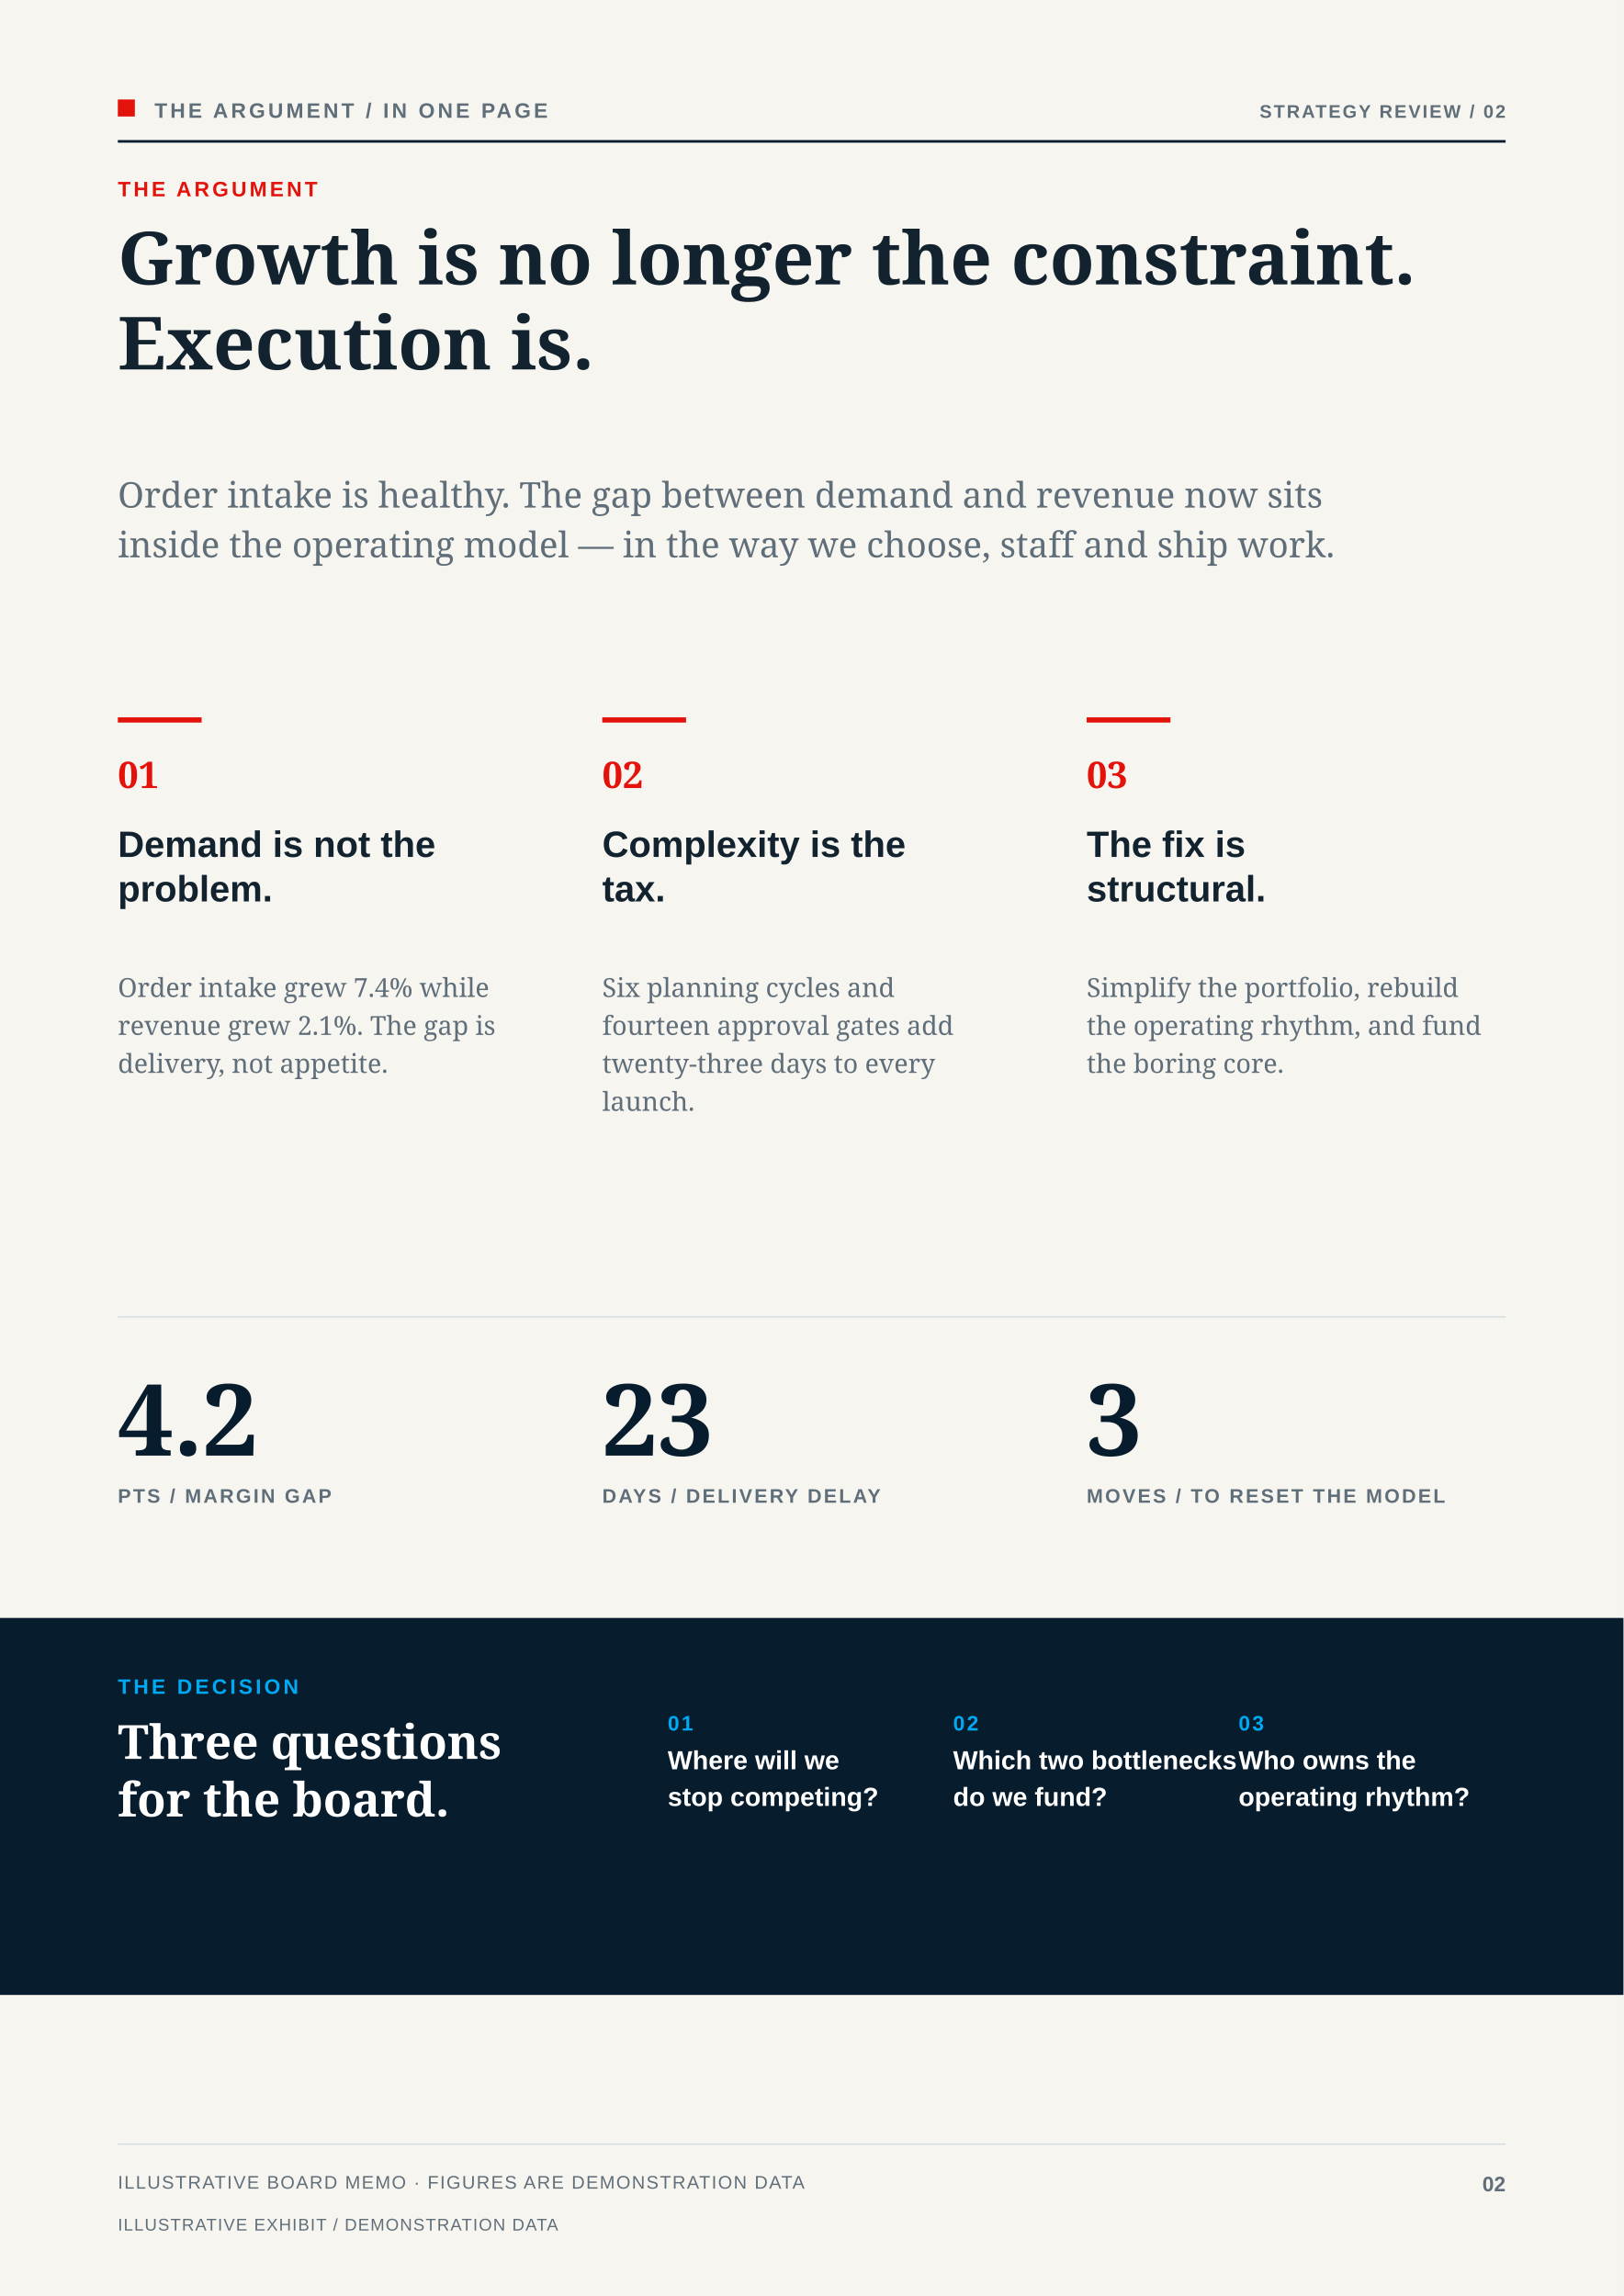
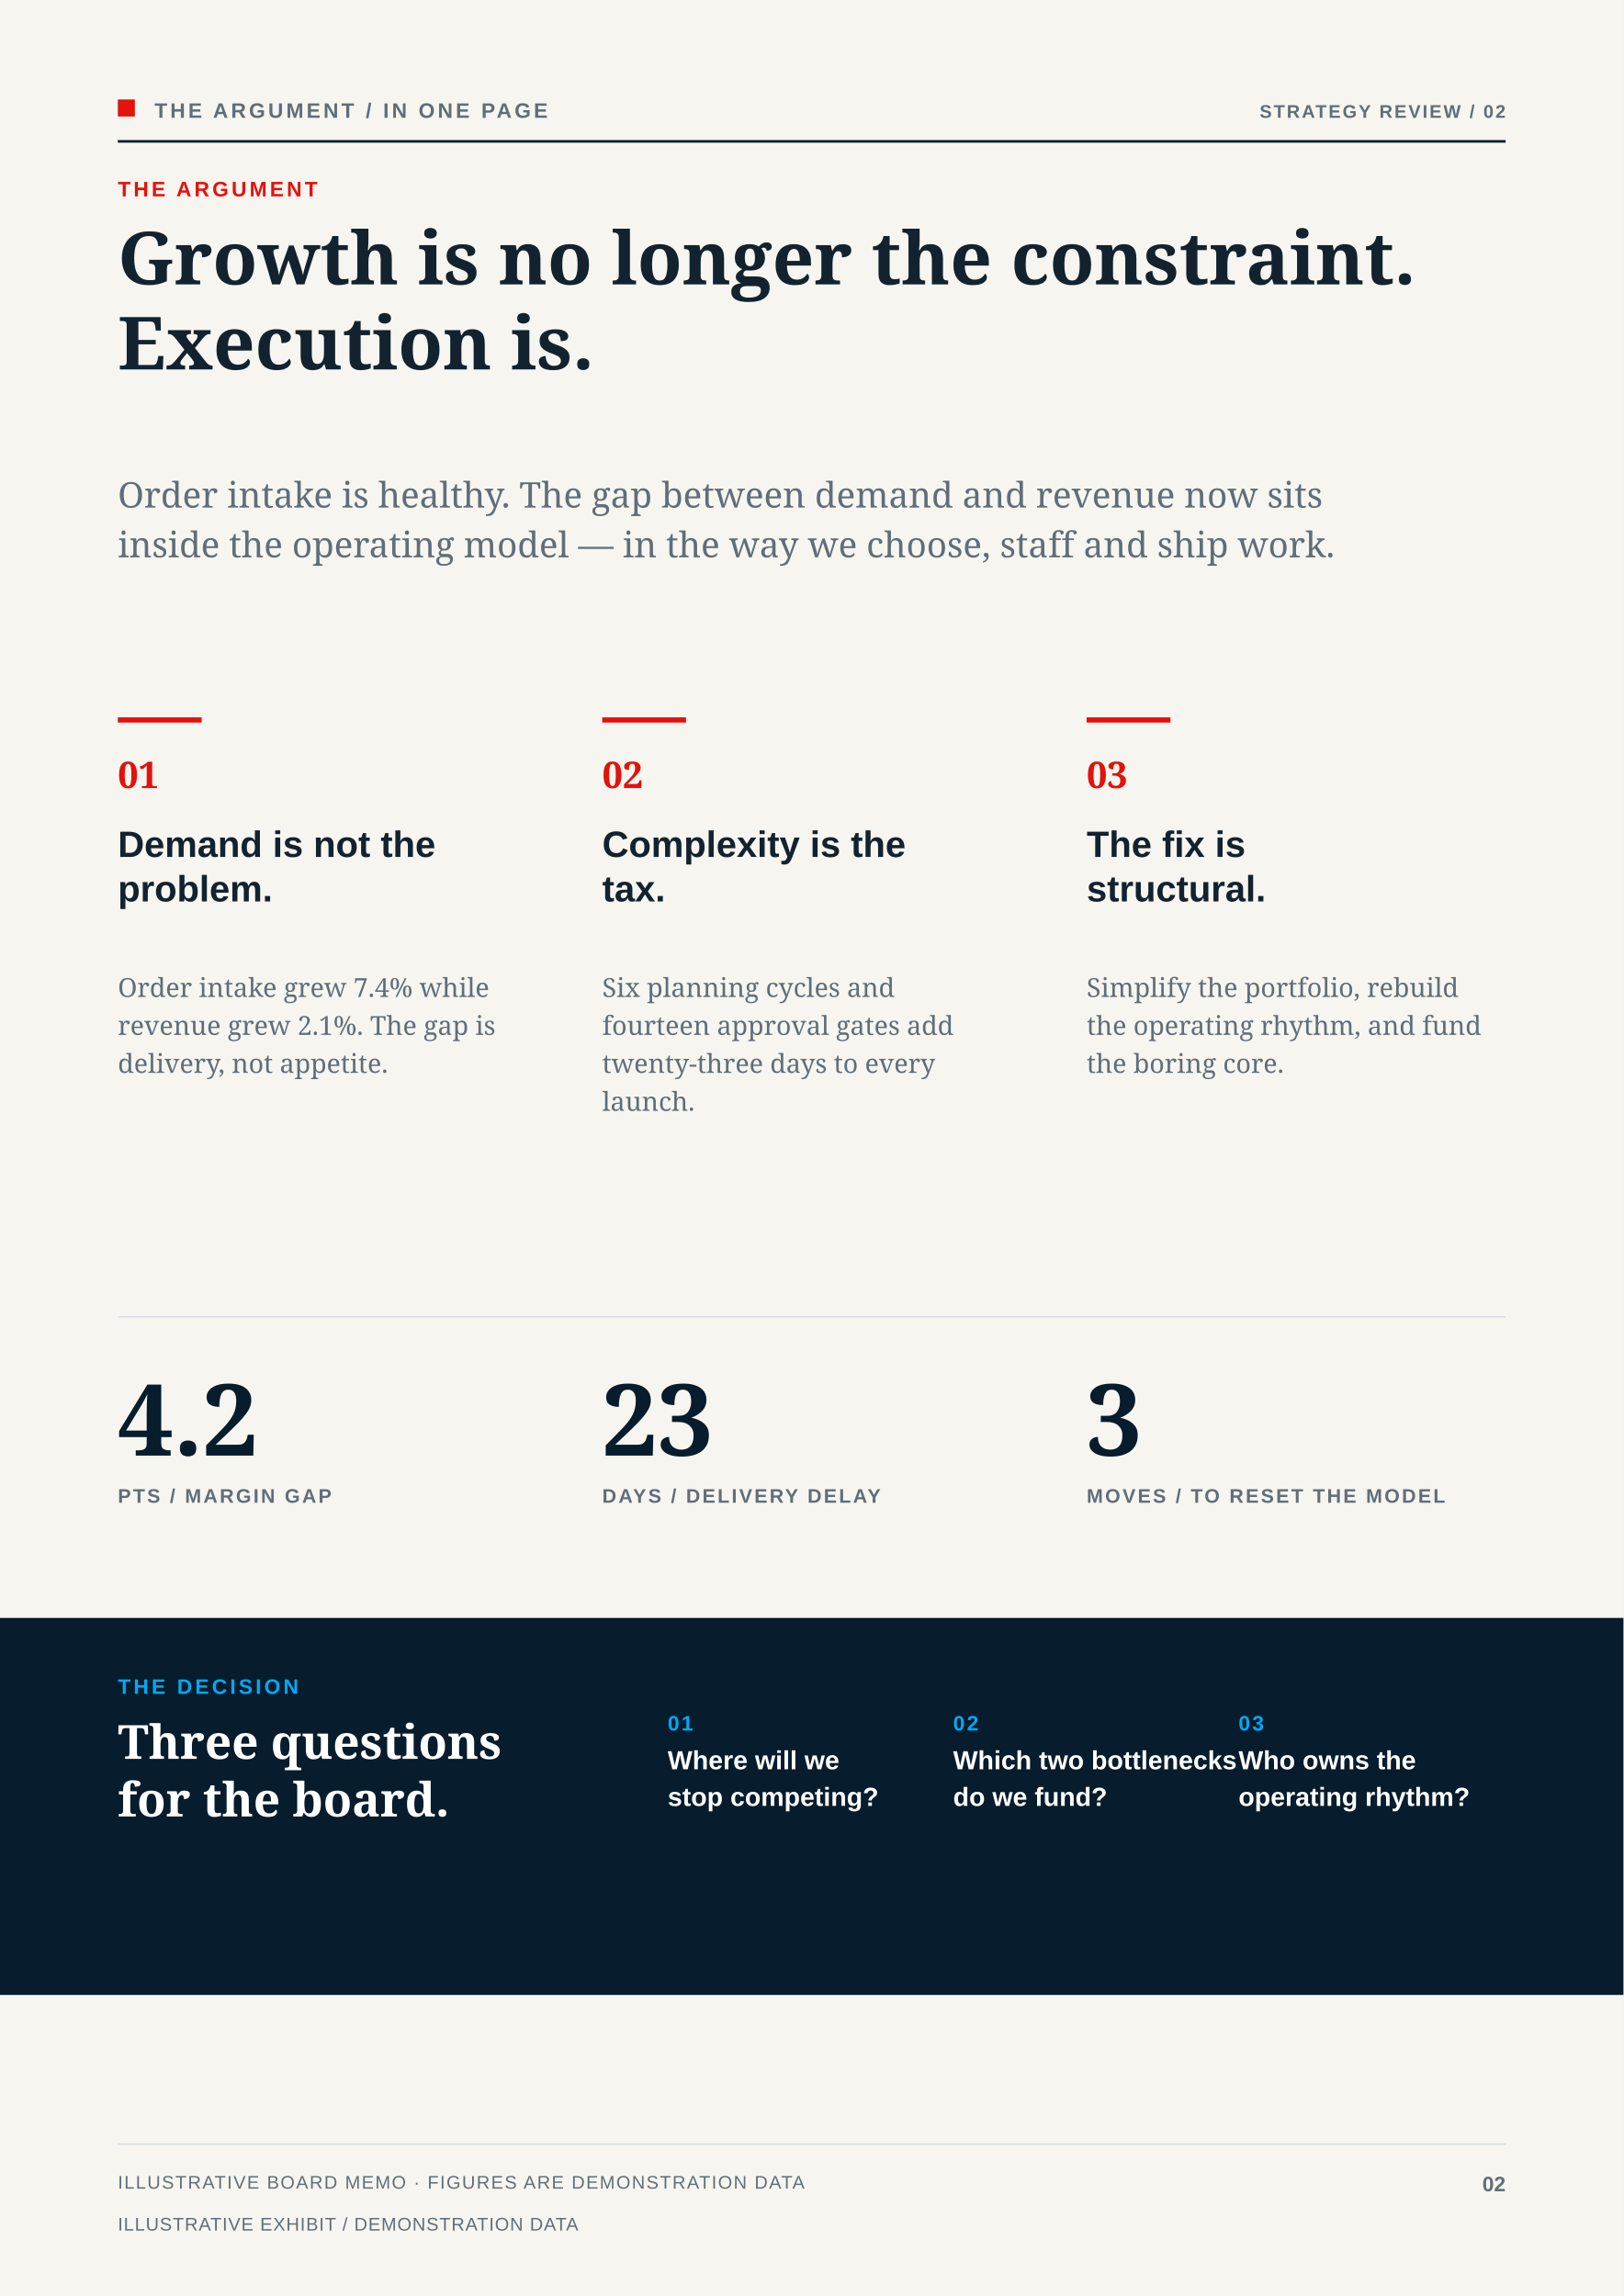
<svg xmlns="http://www.w3.org/2000/svg" lang="en" viewBox="0 0 1240 1754" font-family="Arial" font-size="24" data-pptx-master="a4-boardroom" data-pptx-master-name="A4 Boardroom" data-pptx-layout="br-argument" data-pptx-layout-name="The argument in one page">
  <rect id="master-bg" data-pptx-layer="master" data-pptx-editable="false" width="1240" height="1754" fill="#F7F5F0" />
  <rect id="br-argument-d1" data-pptx-role="decoration" x="0" y="0" width="1240" height="1754" fill="#F7F5F0" />
  <rect id="br-argument-d2" data-pptx-role="decoration" x="90" y="76" width="13" height="13" fill="#E3120B" />
  <g id="br-argument-p1" data-pptx-placeholder="body" data-pptx-idx="1" data-pptx-bounds="118 64 720 42.8">
    <text x="118" y="90" fill="#5F6E79" font-size="16" font-weight="bold" letter-spacing="2.2" data-pptx-carrier="true">THE ARGUMENT / IN ONE PAGE</text>
  </g>
  <g id="br-argument-p2" data-pptx-placeholder="slide-number" data-pptx-idx="2" data-pptx-bounds="850 64 300 41.7">
    <text x="1150" y="90" fill="#5F6E79" font-size="14" font-weight="bold" letter-spacing="1.4" text-anchor="end" data-pptx-carrier="true">STRATEGY REVIEW / 02</text>
  </g>
  <line id="br-argument-d3" data-pptx-role="decoration" x1="90" y1="108" x2="1150" y2="108" stroke="#071C2C" stroke-width="2" />
  <g id="br-argument-p3" data-pptx-placeholder="body" data-pptx-idx="3" data-pptx-bounds="90 124 760 42.8">
    <text x="90" y="150" fill="#E3120B" font-size="16" font-weight="bold" letter-spacing="2.2" data-pptx-carrier="true">THE ARGUMENT</text>
  </g>
  <g id="br-argument-p4" data-pptx-placeholder="title" data-pptx-idx="4" data-pptx-bounds="90 168 1060 159.92">
    <text x="90" y="217.28" fill="#12232F" font-size="56" font-family="Georgia" font-weight="bold" data-pptx-carrier="true">Growth is no longer the constraint.<tspan x="90" dy="64.96">Execution is.</tspan>
    </text>
  </g>
  <g id="br-argument-p5" data-pptx-placeholder="body" data-pptx-idx="5" data-pptx-bounds="90 364 1020 92">
    <text x="90" y="387.76" fill="#5F6E79" font-size="27" font-family="Georgia" data-pptx-carrier="true">Order intake is healthy. The gap between demand and revenue now sits<tspan x="90" dy="38">inside the operating model — in the way we choose, staff and ship work.</tspan>
    </text>
  </g>
  <rect id="br-argument-d4" data-pptx-role="decoration" x="90" y="548" width="64" height="4" fill="#E3120B" />
  <g id="br-argument-p6" data-pptx-placeholder="body" data-pptx-idx="6" data-pptx-bounds="90 566 80 59.400000000000006">
    <text x="90" y="602" fill="#E3120B" font-size="28" font-family="Georgia" font-weight="bold" data-pptx-carrier="true">01</text>
  </g>
  <g id="br-argument-p7" data-pptx-placeholder="body" data-pptx-idx="7" data-pptx-bounds="90 630 330 100">
    <text x="90" y="654.64" fill="#12232F" font-size="28" font-weight="bold" data-pptx-carrier="true">Demand is not the<tspan x="90" dy="34">problem.</tspan>
    </text>
  </g>
  <g id="br-argument-p8" data-pptx-placeholder="body" data-pptx-idx="8" data-pptx-bounds="90 744 330 220">
    <text x="90" y="761.6" fill="#5F6E79" font-size="20" font-family="Georgia" data-pptx-carrier="true">Order intake grew 7.4% while<tspan x="90" dy="29">revenue grew 2.1%. The gap is</tspan>
      <tspan x="90" dy="29">delivery, not appetite.</tspan>
    </text>
  </g>
  <rect id="br-argument-d5" data-pptx-role="decoration" x="460" y="548" width="64" height="4" fill="#E3120B" />
  <g id="br-argument-p9" data-pptx-placeholder="body" data-pptx-idx="9" data-pptx-bounds="460 566 80 59.400000000000006">
    <text x="460" y="602" fill="#E3120B" font-size="28" font-family="Georgia" font-weight="bold" data-pptx-carrier="true">02</text>
  </g>
  <g id="br-argument-p10" data-pptx-placeholder="body" data-pptx-idx="10" data-pptx-bounds="460 630 330 100">
    <text x="460" y="654.64" fill="#12232F" font-size="28" font-weight="bold" data-pptx-carrier="true">Complexity is the<tspan x="460" dy="34">tax.</tspan>
    </text>
  </g>
  <g id="br-argument-p11" data-pptx-placeholder="body" data-pptx-idx="11" data-pptx-bounds="460 744 330 220">
    <text x="460" y="761.6" fill="#5F6E79" font-size="20" font-family="Georgia" data-pptx-carrier="true">Six planning cycles and<tspan x="460" dy="29">fourteen approval gates add</tspan>
      <tspan x="460" dy="29">twenty-three days to every</tspan>
      <tspan x="460" dy="29">launch.</tspan>
    </text>
  </g>
  <rect id="br-argument-d6" data-pptx-role="decoration" x="830" y="548" width="64" height="4" fill="#E3120B" />
  <g id="br-argument-p12" data-pptx-placeholder="body" data-pptx-idx="12" data-pptx-bounds="830 566 80 59.400000000000006">
    <text x="830" y="602" fill="#E3120B" font-size="28" font-family="Georgia" font-weight="bold" data-pptx-carrier="true">03</text>
  </g>
  <g id="br-argument-p13" data-pptx-placeholder="body" data-pptx-idx="13" data-pptx-bounds="830 630 330 100">
    <text x="830" y="654.64" fill="#12232F" font-size="28" font-weight="bold" data-pptx-carrier="true">The fix is<tspan x="830" dy="34">structural.</tspan>
    </text>
  </g>
  <g id="br-argument-p14" data-pptx-placeholder="body" data-pptx-idx="14" data-pptx-bounds="830 744 330 220">
    <text x="830" y="761.6" fill="#5F6E79" font-size="20" font-family="Georgia" data-pptx-carrier="true">Simplify the portfolio, rebuild<tspan x="830" dy="29">the operating rhythm, and fund</tspan>
      <tspan x="830" dy="29">the boring core.</tspan>
    </text>
  </g>
  <line id="br-argument-d7" data-pptx-role="decoration" x1="90" y1="1006" x2="1150" y2="1006" stroke="#D5DCE1" stroke-width="1" />
  <g id="br-argument-p15" data-pptx-placeholder="body" data-pptx-idx="15" data-pptx-bounds="90 1034 330 127.80000000000001">
    <text x="90" y="1112" fill="#071C2C" font-size="76" font-family="Georgia" font-weight="bold" data-pptx-carrier="true">4.2</text>
  </g>
  <g id="br-argument-p16" data-pptx-placeholder="body" data-pptx-idx="16" data-pptx-bounds="90 1122 330 42.25">
    <text x="90" y="1148" fill="#5F6E79" font-size="15" font-weight="bold" letter-spacing="1.6" data-pptx-carrier="true">PTS / MARGIN GAP</text>
  </g>
  <g id="br-argument-p17" data-pptx-placeholder="body" data-pptx-idx="17" data-pptx-bounds="460 1034 330 127.80000000000001">
    <text x="460" y="1112" fill="#071C2C" font-size="76" font-family="Georgia" font-weight="bold" data-pptx-carrier="true">23</text>
  </g>
  <g id="br-argument-p18" data-pptx-placeholder="body" data-pptx-idx="18" data-pptx-bounds="460 1122 330 42.25">
    <text x="460" y="1148" fill="#5F6E79" font-size="15" font-weight="bold" letter-spacing="1.6" data-pptx-carrier="true">DAYS / DELIVERY DELAY</text>
  </g>
  <g id="br-argument-p19" data-pptx-placeholder="body" data-pptx-idx="19" data-pptx-bounds="830 1034 330 127.80000000000001">
    <text x="830" y="1112" fill="#071C2C" font-size="76" font-family="Georgia" font-weight="bold" data-pptx-carrier="true">3</text>
  </g>
  <g id="br-argument-p20" data-pptx-placeholder="body" data-pptx-idx="20" data-pptx-bounds="830 1122 330 42.25">
    <text x="830" y="1148" fill="#5F6E79" font-size="15" font-weight="bold" letter-spacing="1.6" data-pptx-carrier="true">MOVES / TO RESET THE MODEL</text>
  </g>
  <rect id="br-argument-d8" data-pptx-role="decoration" x="0" y="1236" width="1240" height="288" fill="#071C2C" />
  <g id="br-argument-p21" data-pptx-placeholder="body" data-pptx-idx="21" data-pptx-bounds="90 1268 420 42.8">
    <text x="90" y="1294" fill="#00A9F4" font-size="16" font-weight="bold" letter-spacing="2.2" data-pptx-carrier="true">THE DECISION</text>
  </g>
  <g id="br-argument-p22" data-pptx-placeholder="body" data-pptx-idx="22" data-pptx-bounds="90 1312 410 110">
    <text x="90" y="1343.68" fill="#FFFFFF" font-size="36" font-family="Georgia" font-weight="bold" data-pptx-carrier="true">Three questions<tspan x="90" dy="44">for the board.</tspan>
    </text>
  </g>
  <g id="br-argument-p23" data-pptx-placeholder="body" data-pptx-idx="23" data-pptx-bounds="510 1296 204 42.8">
    <text x="510" y="1322" fill="#00A9F4" font-size="16" font-weight="bold" letter-spacing="1.6" data-pptx-carrier="true">01</text>
  </g>
  <g id="br-argument-p24" data-pptx-placeholder="body" data-pptx-idx="24" data-pptx-bounds="510 1334 204 120">
    <text x="510" y="1351.6" fill="#FFFFFF" font-size="20" font-weight="bold" data-pptx-carrier="true">Where will we<tspan x="510" dy="28">stop competing?</tspan>
    </text>
  </g>
  <g id="br-argument-p25" data-pptx-placeholder="body" data-pptx-idx="25" data-pptx-bounds="728 1296 204 42.8">
    <text x="728" y="1322" fill="#00A9F4" font-size="16" font-weight="bold" letter-spacing="1.6" data-pptx-carrier="true">02</text>
  </g>
  <g id="br-argument-p26" data-pptx-placeholder="body" data-pptx-idx="26" data-pptx-bounds="728 1334 204 120">
    <text x="728" y="1351.6" fill="#FFFFFF" font-size="20" font-weight="bold" data-pptx-carrier="true">Which two bottlenecks<tspan x="728" dy="28">do we fund?</tspan>
    </text>
  </g>
  <g id="br-argument-p27" data-pptx-placeholder="body" data-pptx-idx="27" data-pptx-bounds="946 1296 204 42.8">
    <text x="946" y="1322" fill="#00A9F4" font-size="16" font-weight="bold" letter-spacing="1.6" data-pptx-carrier="true">03</text>
  </g>
  <g id="br-argument-p28" data-pptx-placeholder="body" data-pptx-idx="28" data-pptx-bounds="946 1334 204 120">
    <text x="946" y="1351.6" fill="#FFFFFF" font-size="20" font-weight="bold" data-pptx-carrier="true">Who owns the<tspan x="946" dy="28">operating rhythm?</tspan>
    </text>
  </g>
  <line id="br-argument-d9" data-pptx-role="decoration" x1="90" y1="1638" x2="1150" y2="1638" stroke="#D5DCE1" stroke-width="1" />
  <g id="br-argument-p29" data-pptx-placeholder="body" data-pptx-idx="29" data-pptx-bounds="90 1648 920 39.7">
    <text x="90" y="1672" fill="#5F6E79" font-size="14" letter-spacing="1.0" data-pptx-carrier="true">ILLUSTRATIVE BOARD MEMO · FIGURES ARE DEMONSTRATION DATA</text>
  </g>
-   <g id="br-argument-p30" data-pptx-placeholder="body" data-pptx-idx="30" data-pptx-bounds="90 1682 920 37.15">
-     <text x="90" y="1704" fill="#5F6E79" font-size="13" letter-spacing="0.8" data-pptx-carrier="true">ILLUSTRATIVE EXHIBIT / DEMONSTRATION DATA</text>
+   <g id="br-argument-p30" data-pptx-placeholder="body" data-pptx-idx="30" data-pptx-bounds="90 1682 920 37.7">
+     <text x="90" y="1704" fill="#5F6E79" font-size="14" letter-spacing="0.6" data-pptx-carrier="true">ILLUSTRATIVE EXHIBIT / DEMONSTRATION DATA</text>
  </g>
  <g id="br-argument-p31" data-pptx-placeholder="slide-number" data-pptx-idx="31" data-pptx-bounds="1040 1648 110 42.8">
    <text x="1150" y="1674" fill="#5F6E79" font-size="16" font-weight="bold" text-anchor="end" data-pptx-carrier="true">02</text>
  </g>
</svg>
